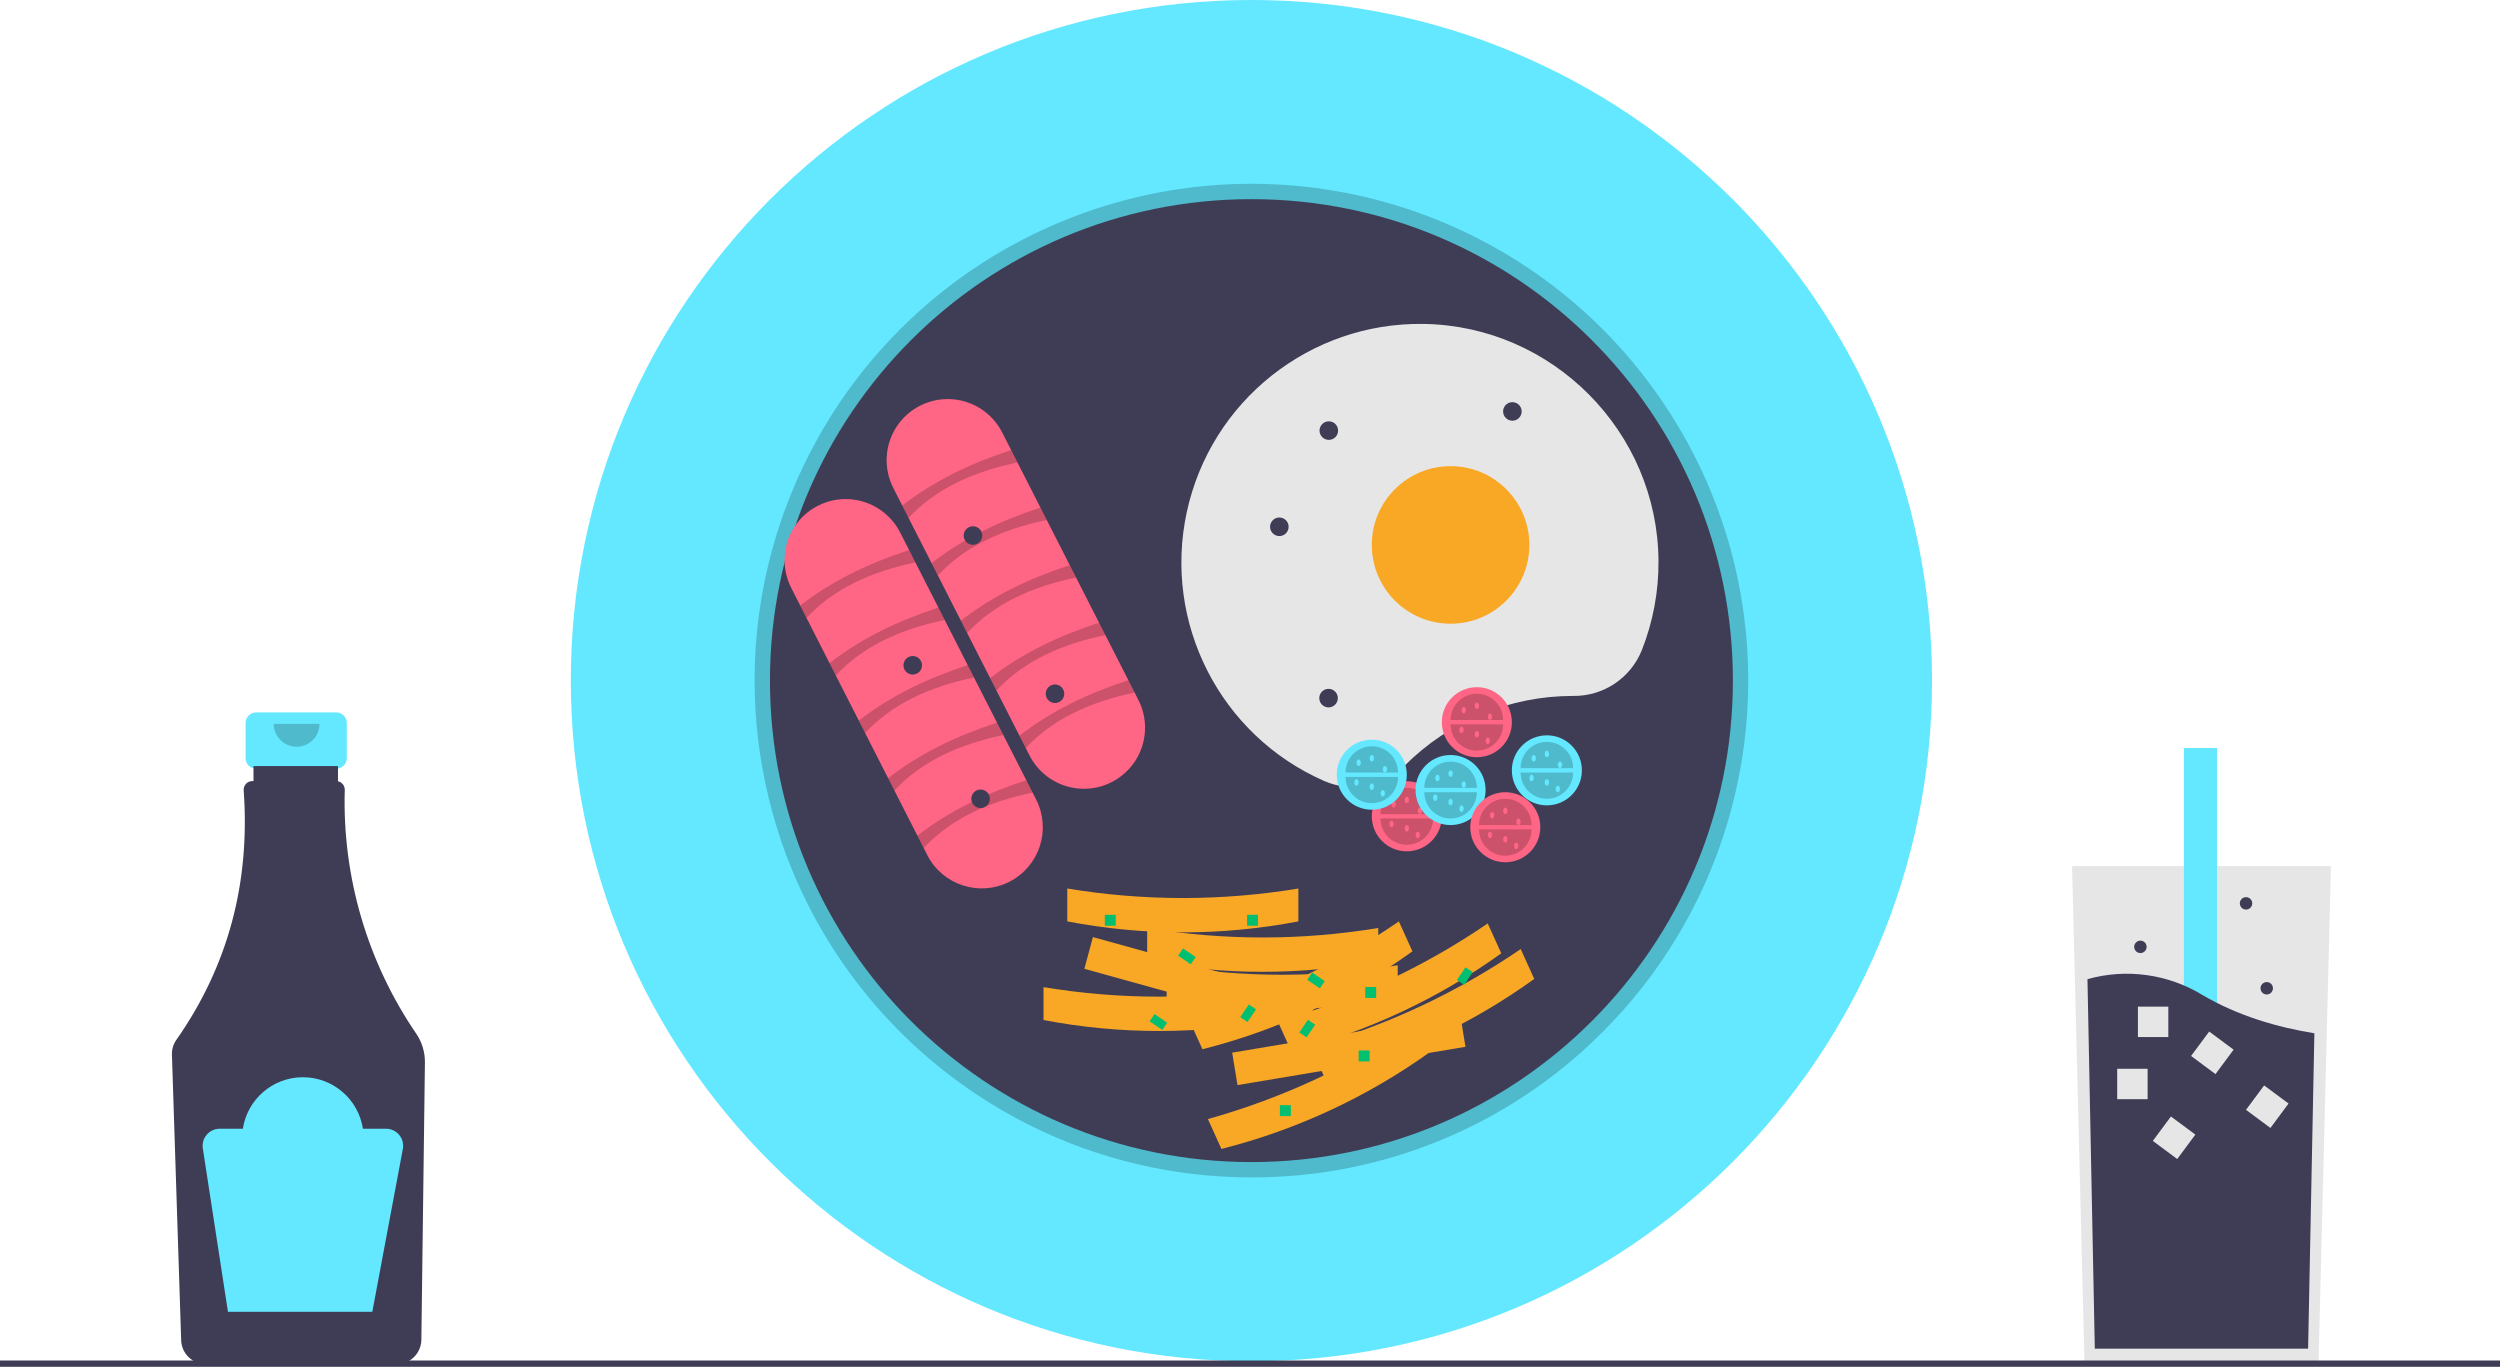
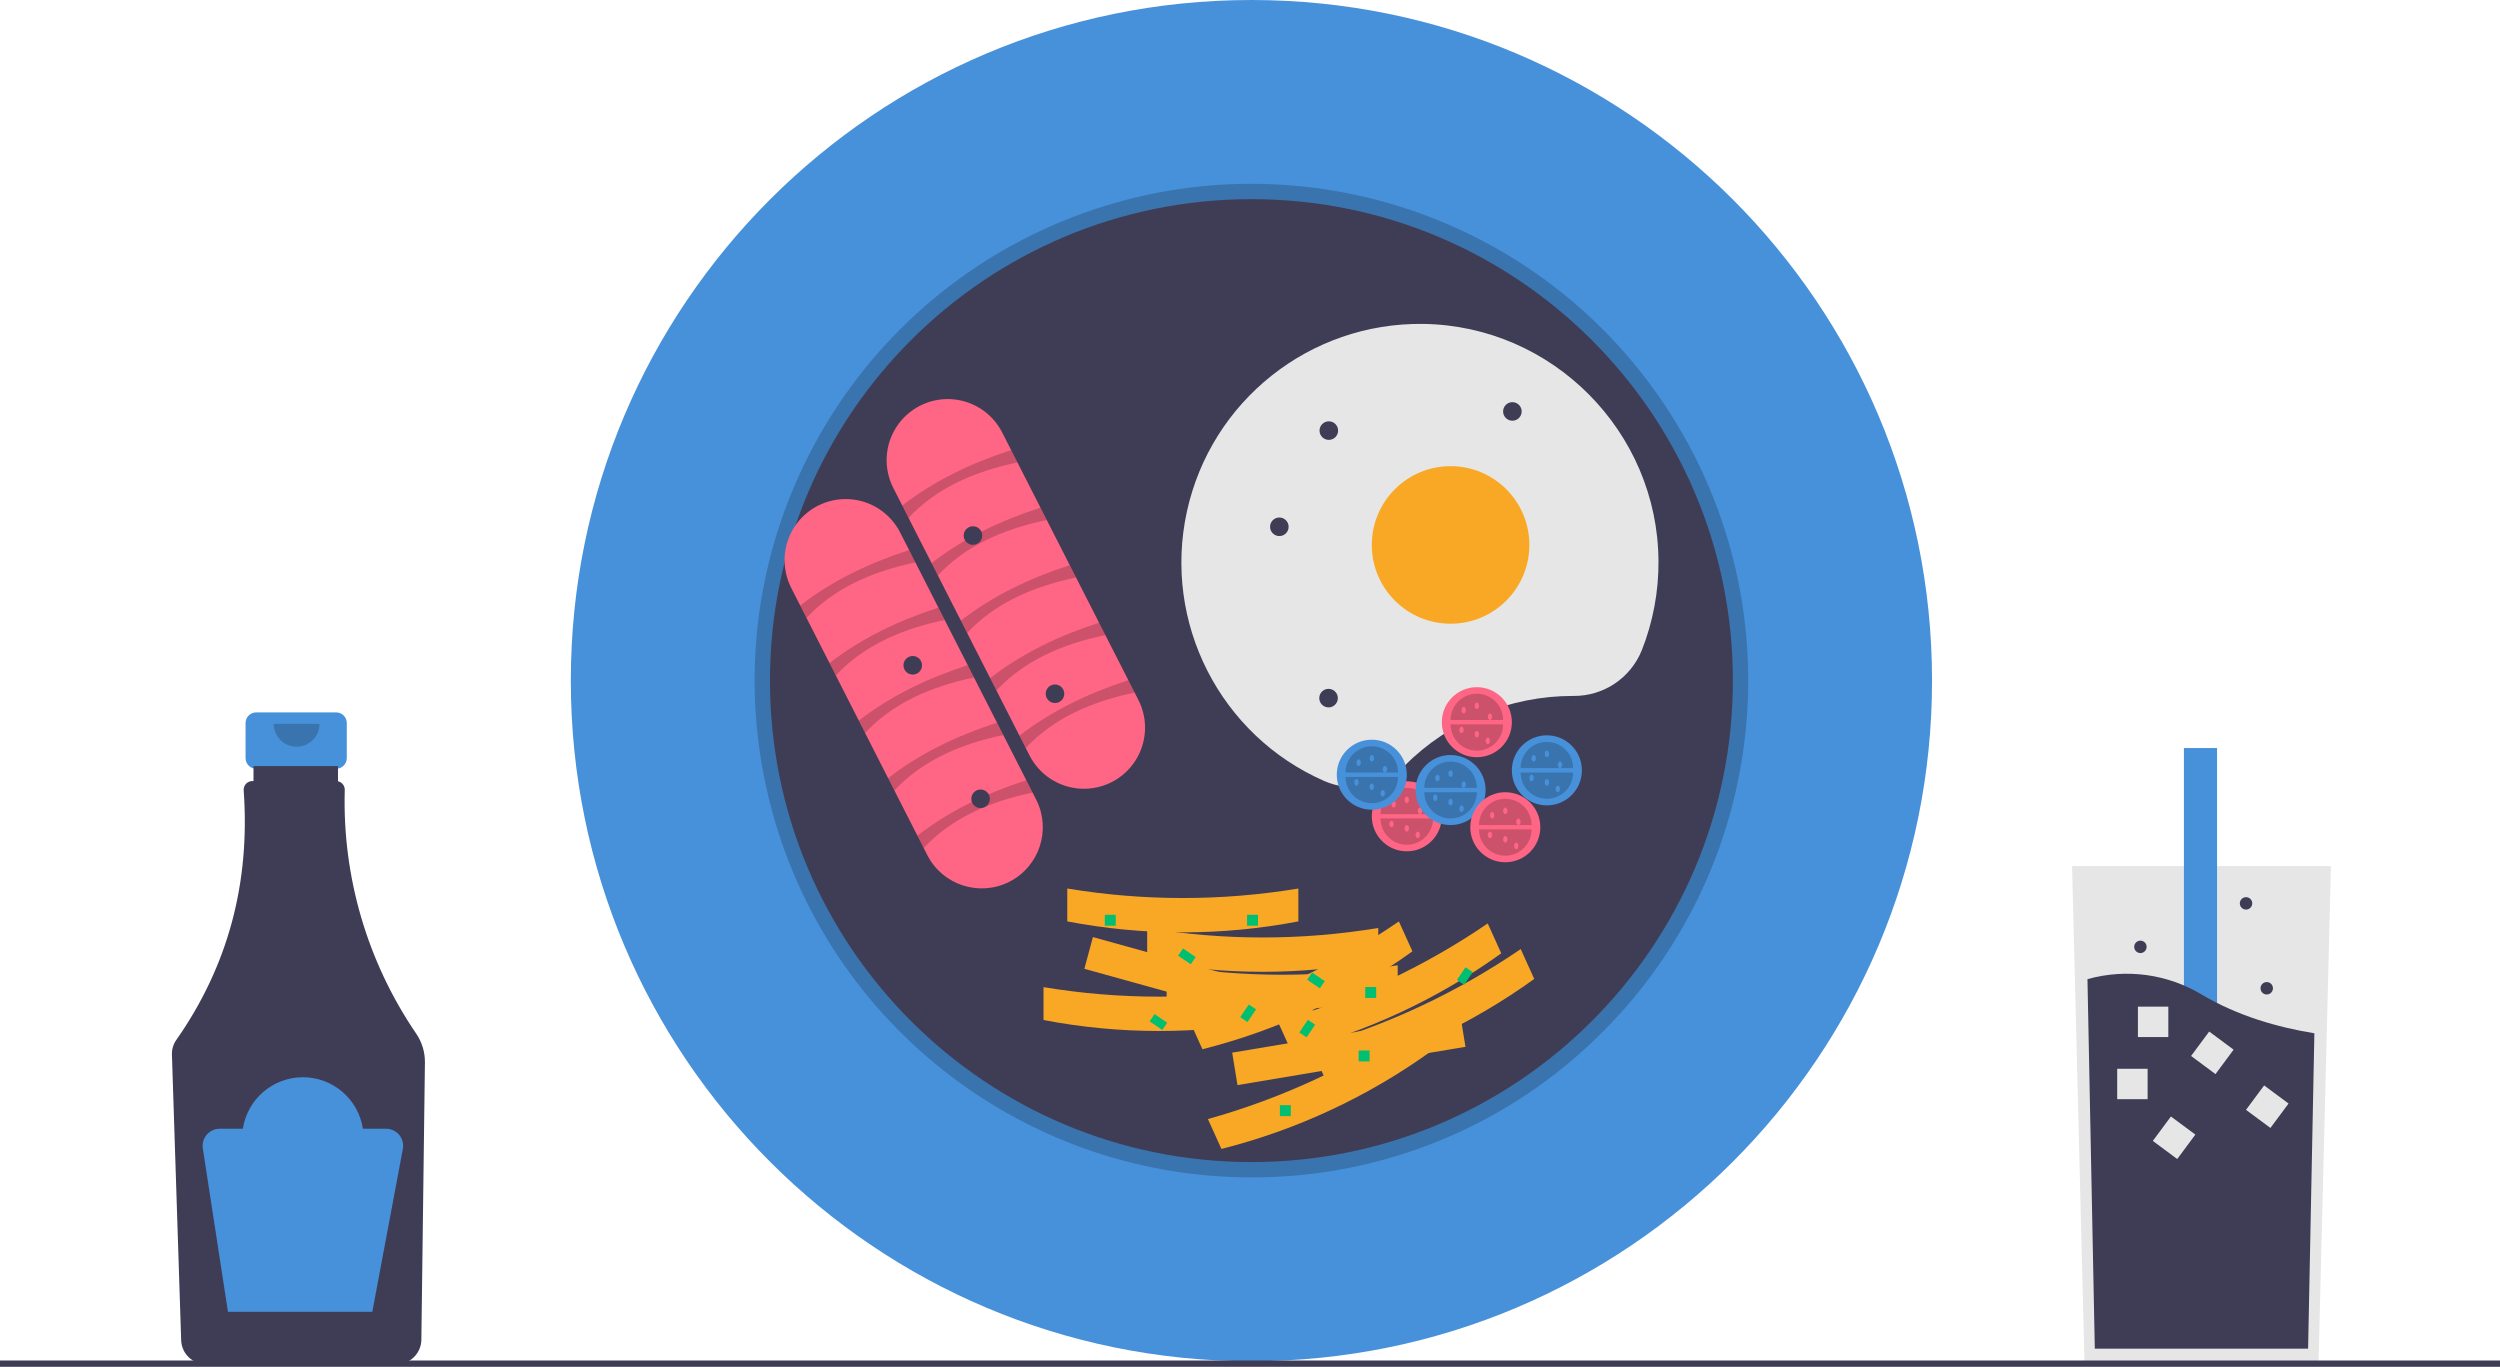
<svg xmlns="http://www.w3.org/2000/svg" id="e8a6e089-f0a2-4336-8fc5-733c88302415" data-name="Layer 1" width="888" height="485.489" viewBox="0 0 888 485.489">
-   <path d="M275.412,460.3H246.993a3.768,3.768,0,0,0-3.768,3.768v12.474a3.768,3.768,0,0,0,3.768,3.768h4.709V499h19V480.31h4.709a3.768,3.768,0,0,0,3.768-3.768V464.068A3.768,3.768,0,0,0,275.412,460.3Z" transform="translate(-156 -207.2555)" fill="#63e8ff" />
+   <path d="M275.412,460.3H246.993a3.768,3.768,0,0,0-3.768,3.768v12.474a3.768,3.768,0,0,0,3.768,3.768h4.709V499h19V480.31h4.709a3.768,3.768,0,0,0,3.768-3.768V464.068A3.768,3.768,0,0,0,275.412,460.3Z" transform="translate(-156 -207.2555)" fill="#4791db" />
  <path d="M303.877,574.461a146.105,146.105,0,0,1-25.418-86.624,3.081,3.081,0,0,0-2.405-3.075V479.372H246.039v5.315h-.414a3.08,3.08,0,0,0-3.067,3.308q3.547,49.442-23.954,88.677a8.487,8.487,0,0,0-1.536,5.144l3.282,101.518a8.788,8.788,0,0,0,8.713,8.482h67.887a8.791,8.791,0,0,0,8.718-8.632l1.265-98.566A17.789,17.789,0,0,0,303.877,574.461Z" transform="translate(-156 -207.2555)" fill="#3f3d56" />
  <path d="M269.488,464.365a8.129,8.129,0,0,1-16.258,0" transform="translate(-156 -207.2555)" opacity="0.2" />
-   <path d="M293.13,608.182h-8.221a21.576,21.576,0,0,0-42.649,0h-8.221a6.067,6.067,0,0,0-5.996,6.989l8.929,58.041h51.274l10.846-57.846A6.067,6.067,0,0,0,293.13,608.182Z" transform="translate(-156 -207.2555)" fill="#63e8ff" />
+   <path d="M293.13,608.182h-8.221a21.576,21.576,0,0,0-42.649,0h-8.221a6.067,6.067,0,0,0-5.996,6.989l8.929,58.041h51.274l10.846-57.846A6.067,6.067,0,0,0,293.13,608.182Z" transform="translate(-156 -207.2555)" fill="#4791db" />
  <polygon points="827.952 307.634 825.98 386.448 823.538 484.181 740.414 484.181 737.552 369.675 736 307.634 827.952 307.634" fill="#e6e6e6" />
-   <rect x="775.723" y="265.704" width="11.77" height="155.95" fill="#63e8ff" />
+   <rect x="775.723" y="265.704" width="11.77" height="155.95" fill="#4791db" />
  <path d="M978.067,574.275l-2.226,112.02H900.074l-2.608-131.244a51.634,51.634,0,0,1,40.827,5.615C950.952,568.154,965.173,572.184,978.067,574.275Z" transform="translate(-156 -207.2555)" fill="#3f3d56" />
  <rect x="752.031" y="379.63" width="10.8" height="10.8" fill="#e6e6e6" />
  <rect x="759.387" y="357.562" width="10.8" height="10.8" fill="#e6e6e6" />
  <rect x="936.424" y="575.816" width="10.8" height="10.8" transform="translate(375.5752 -653.9211) rotate(36.56259)" fill="#e6e6e6" />
  <rect x="955.937" y="594.951" width="10.8" height="10.8" transform="translate(390.8143 -661.7792) rotate(36.56259)" fill="#e6e6e6" />
  <rect x="922.834" y="605.986" width="10.8" height="10.8" transform="translate(390.873 -639.8885) rotate(36.56259)" fill="#e6e6e6" />
  <circle cx="805.148" cy="351.035" r="2.207" fill="#3f3d56" />
  <circle cx="760.275" cy="336.323" r="2.207" fill="#3f3d56" />
  <circle cx="797.792" cy="320.875" r="2.207" fill="#3f3d56" />
-   <circle cx="444.508" cy="241.754" r="241.754" fill="#63e8ff" />
+   <circle cx="444.508" cy="241.754" r="241.754" fill="#4791db" />
  <path d="M600.508,625.467a176.456,176.456,0,1,1,124.774-51.683A175.304,175.304,0,0,1,600.508,625.467Zm0-342.031c-91.298,0-165.574,74.276-165.574,165.574,0,91.298,74.276,165.574,165.574,165.574,91.298,0,165.574-74.277,165.574-165.574C766.082,357.711,691.806,283.435,600.508,283.435Z" transform="translate(-156 -207.2555)" opacity="0.2" />
  <circle cx="444.508" cy="241.754" r="171.016" fill="#3f3d56" />
  <path d="M473.327,380.627a21.704,21.704,0,1,1,38.681-19.698l48.316,94.878a21.704,21.704,0,1,1-38.681,19.698Z" transform="translate(-156 -207.2555)" fill="#ff6584" />
  <path d="M478.717,391.21l-2.23-4.379c11.129-8.647,24.198-15.007,38.681-19.698l2.23,4.379C501.722,374.776,488.386,380.817,478.717,391.21Z" transform="translate(-156 -207.2555)" opacity="0.2" />
  <path d="M489.123,411.645l-2.23-4.379c11.129-8.647,24.198-15.007,38.681-19.698l2.23,4.379C512.129,395.211,498.793,401.252,489.123,411.645Z" transform="translate(-156 -207.2555)" opacity="0.2" />
  <path d="M499.53,432.081l-2.23-4.379c11.129-8.647,24.198-15.007,38.681-19.698l2.23,4.379C522.535,415.647,509.199,421.688,499.53,432.081Z" transform="translate(-156 -207.2555)" opacity="0.2" />
  <path d="M509.936,452.516l-2.23-4.379c11.129-8.647,24.198-15.007,38.681-19.698l2.23,4.379C532.942,436.082,519.606,442.123,509.936,452.516Z" transform="translate(-156 -207.2555)" opacity="0.2" />
  <path d="M520.343,472.951l-2.23-4.379c11.129-8.647,24.198-15.007,38.681-19.698l2.23,4.379C543.349,456.517,530.013,462.558,520.343,472.951Z" transform="translate(-156 -207.2555)" opacity="0.2" />
  <path d="M437.079,416.146a21.704,21.704,0,1,1,38.681-19.698l48.316,94.878a21.704,21.704,0,0,1-38.681,19.698Z" transform="translate(-156 -207.2555)" fill="#ff6584" />
  <path d="M442.468,426.729l-2.23-4.379c11.129-8.647,24.198-15.007,38.681-19.698l2.23,4.379C465.474,410.295,452.138,416.336,442.468,426.729Z" transform="translate(-156 -207.2555)" opacity="0.2" />
  <path d="M452.875,447.164l-2.23-4.379c11.129-8.647,24.198-15.007,38.681-19.698l2.23,4.379C475.881,430.73,462.544,436.771,452.875,447.164Z" transform="translate(-156 -207.2555)" opacity="0.2" />
  <path d="M463.281,467.6l-2.23-4.379c11.129-8.647,24.198-15.007,38.681-19.698l2.23,4.379C486.287,451.166,472.951,457.207,463.281,467.6Z" transform="translate(-156 -207.2555)" opacity="0.2" />
  <path d="M473.688,488.035l-2.23-4.379c11.129-8.647,24.198-15.007,38.681-19.698l2.23,4.379C496.694,471.601,483.358,477.642,473.688,488.035Z" transform="translate(-156 -207.2555)" opacity="0.2" />
  <path d="M484.095,508.47l-2.23-4.379c11.129-8.647,24.198-15.007,38.681-19.698l2.23,4.379C507.1,492.036,493.764,498.077,484.095,508.47Z" transform="translate(-156 -207.2555)" opacity="0.2" />
  <path d="M714.778,454.451l.153 0a25.888,25.888,0,0,0,24.239-16.236,84.503,84.503,0,0,0,5.923-31.694c-.271-45.911-37.622-83.575-83.529-84.21a84.744,84.744,0,0,0-35.277,162.32,25.667,25.667,0,0,0,28.506-5.286A84.458,84.458,0,0,1,714.778,454.451Z" transform="translate(-156 -207.2555)" fill="#e6e6e6" />
  <circle cx="515.246" cy="193.559" r="27.984" fill="#f9a825" />
  <circle cx="454.426" cy="187.115" r="3.297" fill="#3f3d56" />
  <circle cx="345.598" cy="190.225" r="3.297" fill="#3f3d56" />
  <circle cx="471.996" cy="152.949" r="3.297" fill="#3f3d56" />
  <circle cx="471.902" cy="247.973" r="3.297" fill="#3f3d56" />
  <circle cx="537.199" cy="146.141" r="3.297" fill="#3f3d56" />
  <circle cx="324.207" cy="236.313" r="3.297" fill="#3f3d56" />
  <circle cx="348.305" cy="283.731" r="3.297" fill="#3f3d56" />
  <circle cx="499.7" cy="289.949" r="12.438" fill="#ff6584" />
  <path d="M665.028,497.982a9.328,9.328,0,0,1-18.656,0" transform="translate(-156 -207.2555)" opacity="0.2" />
  <path d="M646.371,496.428a9.328,9.328,0,0,1,18.656,0" transform="translate(-156 -207.2555)" opacity="0.2" />
  <ellipse cx="495.035" cy="285.674" rx="0.777" ry="1.166" fill="#ff6584" />
  <ellipse cx="499.7" cy="284.119" rx="0.777" ry="1.166" fill="#ff6584" />
  <ellipse cx="499.7" cy="294.225" rx="0.777" ry="1.166" fill="#ff6584" />
  <ellipse cx="504.364" cy="288.006" rx="0.777" ry="1.166" fill="#ff6584" />
  <ellipse cx="503.586" cy="296.557" rx="0.777" ry="1.166" fill="#ff6584" />
  <ellipse cx="494.258" cy="292.67" rx="0.777" ry="1.166" fill="#ff6584" />
  <circle cx="524.575" cy="256.524" r="12.438" fill="#ff6584" />
  <path d="M689.903,464.556a9.328,9.328,0,0,1-18.656,0" transform="translate(-156 -207.2555)" opacity="0.2" />
  <path d="M671.246,463.002a9.328,9.328,0,0,1,18.656,0" transform="translate(-156 -207.2555)" opacity="0.2" />
  <ellipse cx="519.91" cy="252.248" rx="0.777" ry="1.166" fill="#ff6584" />
  <ellipse cx="524.575" cy="250.693" rx="0.777" ry="1.166" fill="#ff6584" />
  <ellipse cx="524.575" cy="260.799" rx="0.777" ry="1.166" fill="#ff6584" />
  <ellipse cx="529.239" cy="254.58" rx="0.777" ry="1.166" fill="#ff6584" />
  <ellipse cx="528.461" cy="263.131" rx="0.777" ry="1.166" fill="#ff6584" />
  <ellipse cx="519.133" cy="259.244" rx="0.777" ry="1.166" fill="#ff6584" />
-   <circle cx="549.45" cy="273.625" r="12.438" fill="#63e8ff" />
+   <circle cx="549.45" cy="273.625" r="12.438" fill="#4791db" />
  <path d="M714.778,481.658a9.328,9.328,0,0,1-18.656,0" transform="translate(-156 -207.2555)" opacity="0.2" />
  <path d="M696.121,480.103a9.328,9.328,0,0,1,18.656,0" transform="translate(-156 -207.2555)" opacity="0.2" />
-   <ellipse cx="544.785" cy="269.35" rx="0.777" ry="1.166" fill="#63e8ff" />
-   <ellipse cx="549.45" cy="267.795" rx="0.777" ry="1.166" fill="#63e8ff" />
-   <ellipse cx="549.45" cy="277.901" rx="0.777" ry="1.166" fill="#63e8ff" />
-   <ellipse cx="554.114" cy="271.682" rx="0.777" ry="1.166" fill="#63e8ff" />
-   <ellipse cx="553.336" cy="280.233" rx="0.777" ry="1.166" fill="#63e8ff" />
-   <ellipse cx="544.008" cy="276.346" rx="0.777" ry="1.166" fill="#63e8ff" />
-   <circle cx="487.262" cy="275.18" r="12.438" fill="#63e8ff" />
+   <ellipse cx="544.785" cy="269.35" rx="0.777" ry="1.166" fill="#4791db" />
+   <ellipse cx="549.45" cy="267.795" rx="0.777" ry="1.166" fill="#4791db" />
+   <ellipse cx="549.45" cy="277.901" rx="0.777" ry="1.166" fill="#4791db" />
+   <ellipse cx="554.114" cy="271.682" rx="0.777" ry="1.166" fill="#4791db" />
+   <ellipse cx="553.336" cy="280.233" rx="0.777" ry="1.166" fill="#4791db" />
+   <ellipse cx="544.008" cy="276.346" rx="0.777" ry="1.166" fill="#4791db" />
+   <circle cx="487.262" cy="275.18" r="12.438" fill="#4791db" />
  <path d="M652.59,483.213a9.328,9.328,0,0,1-18.656,0" transform="translate(-156 -207.2555)" opacity="0.2" />
  <path d="M633.934,481.658a9.328,9.328,0,0,1,18.656,0" transform="translate(-156 -207.2555)" opacity="0.2" />
-   <ellipse cx="482.598" cy="270.904" rx="0.777" ry="1.166" fill="#63e8ff" />
-   <ellipse cx="487.262" cy="269.35" rx="0.777" ry="1.166" fill="#63e8ff" />
-   <ellipse cx="487.262" cy="279.455" rx="0.777" ry="1.166" fill="#63e8ff" />
-   <ellipse cx="491.926" cy="273.236" rx="0.777" ry="1.166" fill="#63e8ff" />
-   <ellipse cx="491.149" cy="281.787" rx="0.777" ry="1.166" fill="#63e8ff" />
-   <ellipse cx="481.821" cy="277.901" rx="0.777" ry="1.166" fill="#63e8ff" />
-   <circle cx="515.246" cy="280.621" r="12.438" fill="#63e8ff" />
+   <ellipse cx="482.598" cy="270.904" rx="0.777" ry="1.166" fill="#4791db" />
+   <ellipse cx="487.262" cy="269.35" rx="0.777" ry="1.166" fill="#4791db" />
+   <ellipse cx="487.262" cy="279.455" rx="0.777" ry="1.166" fill="#4791db" />
+   <ellipse cx="491.926" cy="273.236" rx="0.777" ry="1.166" fill="#4791db" />
+   <ellipse cx="491.149" cy="281.787" rx="0.777" ry="1.166" fill="#4791db" />
+   <ellipse cx="481.821" cy="277.901" rx="0.777" ry="1.166" fill="#4791db" />
+   <circle cx="515.246" cy="280.621" r="12.438" fill="#4791db" />
  <path d="M680.575,488.654a9.328,9.328,0,1,1-18.656,0" transform="translate(-156 -207.2555)" opacity="0.2" />
  <path d="M661.918,487.099a9.328,9.328,0,1,1,18.656,0" transform="translate(-156 -207.2555)" opacity="0.2" />
-   <ellipse cx="510.582" cy="276.346" rx="0.777" ry="1.166" fill="#63e8ff" />
-   <ellipse cx="515.246" cy="274.791" rx="0.777" ry="1.166" fill="#63e8ff" />
-   <ellipse cx="515.246" cy="284.897" rx="0.777" ry="1.166" fill="#63e8ff" />
-   <ellipse cx="519.91" cy="278.678" rx="0.777" ry="1.166" fill="#63e8ff" />
-   <ellipse cx="519.133" cy="287.229" rx="0.777" ry="1.166" fill="#63e8ff" />
-   <ellipse cx="509.805" cy="283.342" rx="0.777" ry="1.166" fill="#63e8ff" />
+   <ellipse cx="510.582" cy="276.346" rx="0.777" ry="1.166" fill="#4791db" />
+   <ellipse cx="515.246" cy="274.791" rx="0.777" ry="1.166" fill="#4791db" />
+   <ellipse cx="515.246" cy="284.897" rx="0.777" ry="1.166" fill="#4791db" />
+   <ellipse cx="519.91" cy="278.678" rx="0.777" ry="1.166" fill="#4791db" />
+   <ellipse cx="519.133" cy="287.229" rx="0.777" ry="1.166" fill="#4791db" />
+   <ellipse cx="509.805" cy="283.342" rx="0.777" ry="1.166" fill="#4791db" />
  <circle cx="534.68" cy="293.836" r="12.438" fill="#ff6584" />
  <path d="M700.008,501.869a9.328,9.328,0,1,1-18.656,0" transform="translate(-156 -207.2555)" opacity="0.2" />
  <path d="M681.352,500.314a9.328,9.328,0,1,1,18.656,0" transform="translate(-156 -207.2555)" opacity="0.2" />
  <ellipse cx="530.016" cy="289.561" rx="0.777" ry="1.166" fill="#ff6584" />
  <ellipse cx="534.68" cy="288.006" rx="0.777" ry="1.166" fill="#ff6584" />
  <ellipse cx="534.68" cy="298.111" rx="0.777" ry="1.166" fill="#ff6584" />
  <ellipse cx="539.344" cy="291.893" rx="0.777" ry="1.166" fill="#ff6584" />
  <ellipse cx="538.567" cy="300.443" rx="0.777" ry="1.166" fill="#ff6584" />
  <ellipse cx="529.239" cy="296.557" rx="0.777" ry="1.166" fill="#ff6584" />
  <circle cx="374.734" cy="246.418" r="3.297" fill="#3f3d56" />
  <polygon points="464.345 366.08 385.17 344.123 388.203 332.857 467.378 354.815 464.345 366.08" fill="#f9a825" />
  <path d="M608.738,569.57a218.268,218.268,0,0,1-82.078,0V557.892a250.991,250.991,0,0,0,82.078,0Z" transform="translate(-156 -207.2555)" fill="#f9a825" />
  <path d="M617.176,534.536a218.268,218.268,0,0,1-82.078,0V522.857a250.992,250.992,0,0,0,82.078,0Z" transform="translate(-156 -207.2555)" fill="#f9a825" />
  <path d="M645.558,548.549a218.268,218.268,0,0,1-82.078,0v-11.678a250.992,250.992,0,0,0,82.078,0Z" transform="translate(-156 -207.2555)" fill="#f9a825" />
  <path d="M652.462,561.785a218.268,218.268,0,0,1-82.078,0v-11.678a250.992,250.992,0,0,0,82.078,0Z" transform="translate(-156 -207.2555)" fill="#f9a825" />
  <polygon points="520.531 371.824 439.554 385.426 437.676 373.904 518.652 360.302 520.531 371.824" fill="#f9a825" />
  <path d="M664.435,580.577a219.97,219.97,0,0,1-74.58,34.784l-4.804-10.612a252.954,252.954,0,0,0,74.58-34.784Z" transform="translate(-156 -207.2555)" fill="#f9a825" />
  <path d="M657.689,545.166a219.97,219.97,0,0,1-74.58,34.784l-4.804-10.612a252.954,252.954,0,0,0,74.58-34.784Z" transform="translate(-156 -207.2555)" fill="#f9a825" />
  <path d="M689.243,545.872a219.97,219.97,0,0,1-74.58,34.784l-4.804-10.612a252.955,252.955,0,0,0,74.58-34.784Z" transform="translate(-156 -207.2555)" fill="#f9a825" />
  <path d="M700.962,554.972a219.97,219.97,0,0,1-74.58,34.784L621.577,579.145a252.954,252.954,0,0,0,74.58-34.784Z" transform="translate(-156 -207.2555)" fill="#f9a825" />
  <rect x="442.953" y="324.93" width="3.887" height="3.887" fill="#00bf71" />
  <rect x="454.614" y="392.559" width="3.887" height="3.887" fill="#00bf71" />
  <rect x="392.426" y="324.93" width="3.887" height="3.887" fill="#00bf71" />
  <rect x="482.598" y="373.125" width="3.887" height="3.887" fill="#00bf71" />
  <rect x="484.93" y="350.582" width="3.887" height="3.887" fill="#00bf71" />
  <rect x="574.856" y="545.4" width="5.441" height="3.109" transform="translate(250.708 -437.1907) rotate(34.15572)" fill="#00bf71" />
  <rect x="620.719" y="553.951" width="5.441" height="3.109" transform="translate(263.4195 -461.4654) rotate(34.15572)" fill="#00bf71" />
  <rect x="564.75" y="568.721" width="5.441" height="3.109" transform="translate(262.058 -427.4946) rotate(34.15572)" fill="#00bf71" />
  <rect x="596.621" y="565.611" width="5.441" height="3.109" transform="translate(1249.177 182.3778) rotate(124.1557)" fill="#00bf71" />
  <rect x="617.61" y="571.053" width="5.441" height="3.109" transform="translate(1286.452 173.5061) rotate(124.1557)" fill="#00bf71" />
  <rect x="673.578" y="552.396" width="5.441" height="3.109" transform="matrix(-0.56144, 0.82751, -0.82751, -0.56144, 1358.406, 98.06043)" fill="#00bf71" />
  <rect y="483.248" width="888" height="2.241" fill="#3f3d56" />
</svg>
